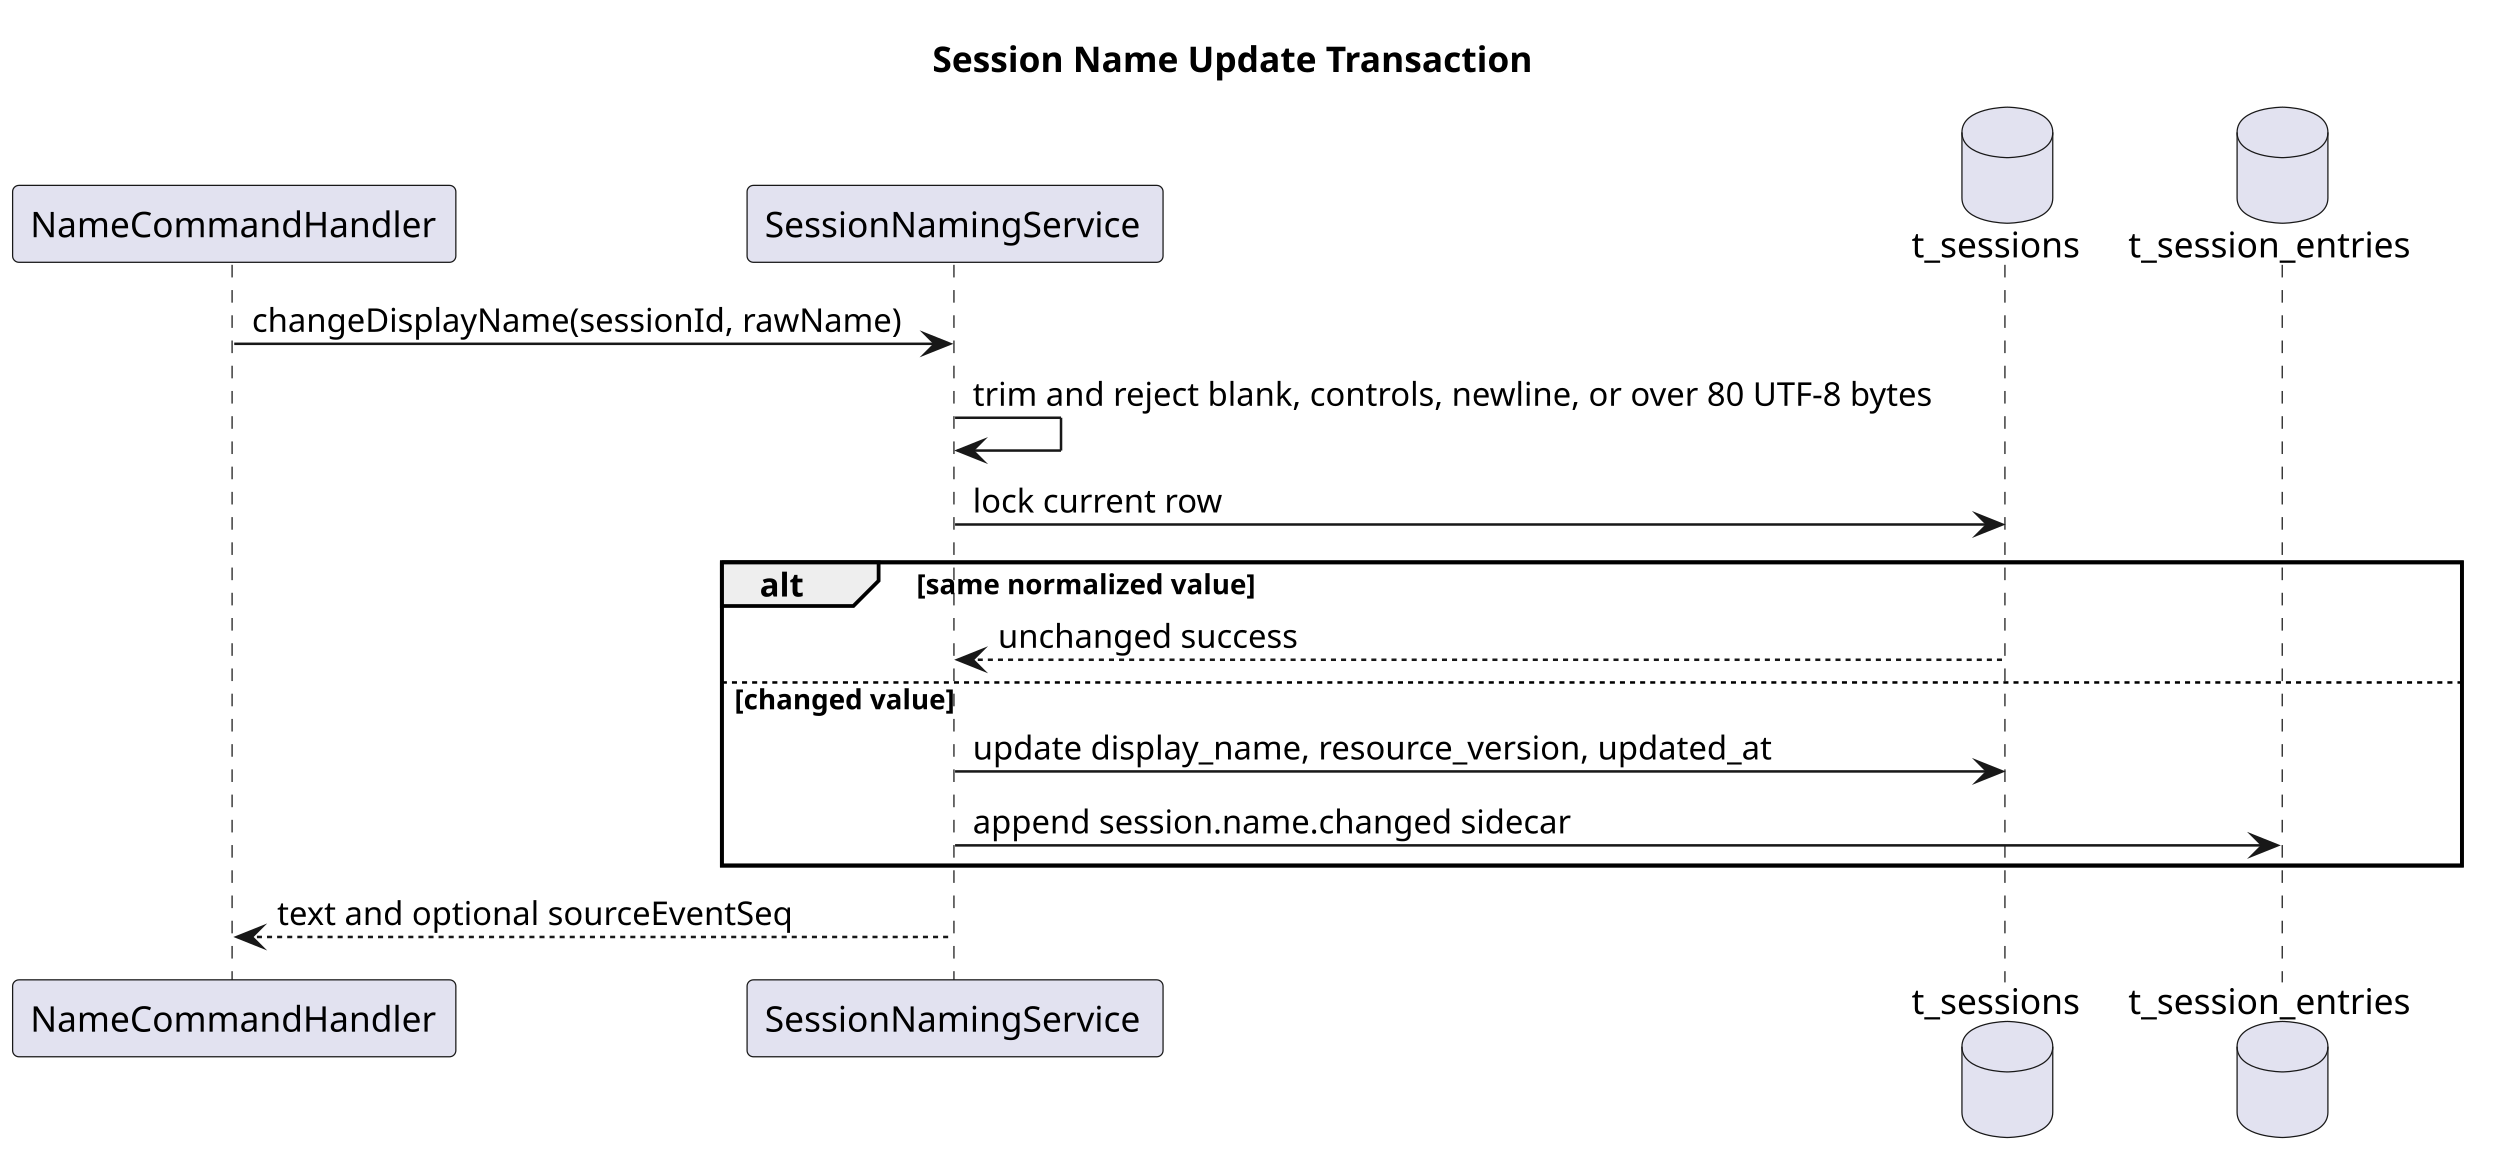
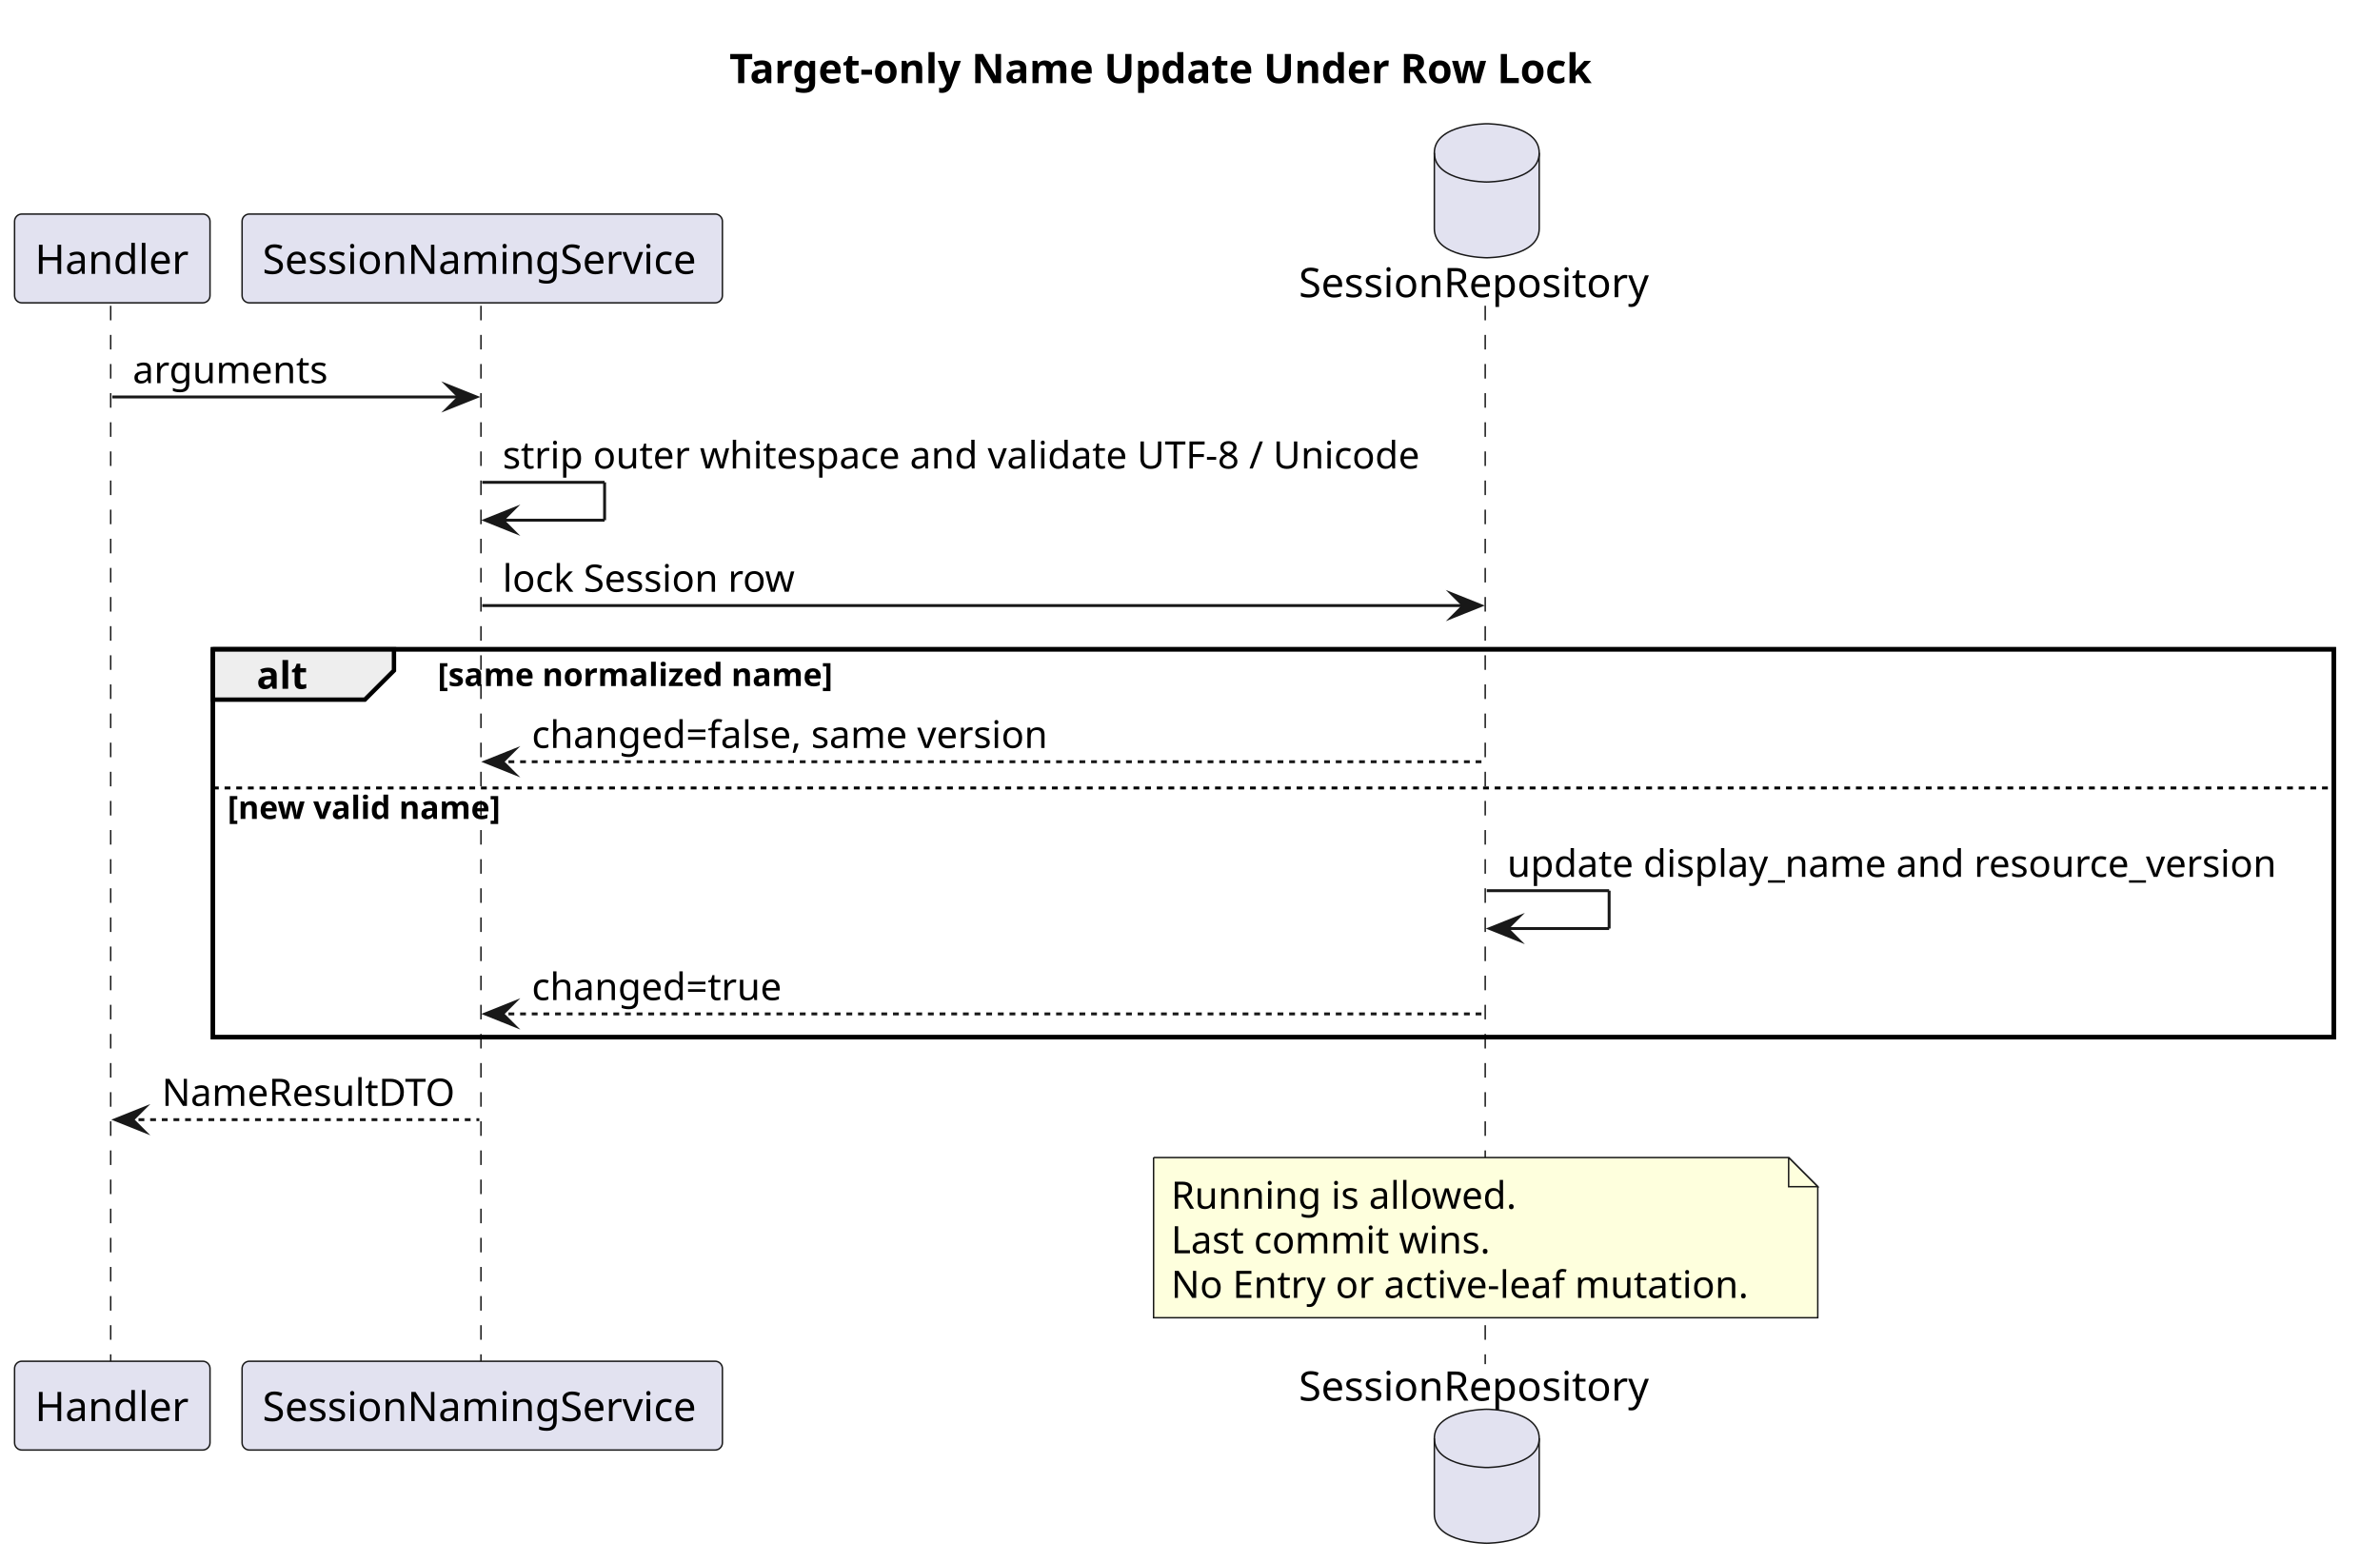
- <svg xmlns="http://www.w3.org/2000/svg" contentStyleType="text/css" data-diagram-type="SEQUENCE" height="457px" preserveAspectRatio="none" style="width:991px;height:457px;background:#FFFFFF;" version="1.1" viewBox="0 0 991 457" width="991px" zoomAndPan="magnify">
+ <svg xmlns="http://www.w3.org/2000/svg" contentStyleType="text/css" data-diagram-type="SEQUENCE" height="536px" preserveAspectRatio="none" style="width:817px;height:536px;background:#FFFFFF;" version="1.1" viewBox="0 0 817 536" width="817px" zoomAndPan="magnify">
  <defs />
  <g>
-     <g class="title" data-source-line="127">
-       <text fill="#000000" font-family="sans-serif" font-size="14" font-weight="700" lengthAdjust="spacing" textLength="245.711" x="369.59" y="28.535">Session Name Update Transaction</text>
+     <g class="title" data-source-line="35">
+       <text fill="#000000" font-family="sans-serif" font-size="14" font-weight="700" lengthAdjust="spacing" textLength="309.388" x="250.386" y="28.535">Target-only Name Update Under Row Lock</text>
    </g>
-     <rect fill="none" height="120.197" style="stroke:#000000;stroke-width:1.5;" width="689.749" x="286.143" y="222.908" />
-     <g class="participant-lifeline" data-entity-uid="part1" data-qualified-name="Handler" data-source-line="136" id="part1-lifeline">
+     <rect fill="none" height="133.197" style="stroke:#000000;stroke-width:1.5;" width="728.06" x="73.1" y="222.908" />
+     <g class="participant-lifeline" data-entity-uid="part1" data-qualified-name="Handler" data-source-line="39" id="part1-lifeline">
      <g>
-         <rect fill="#000000" fill-opacity="0" height="284.44" width="8" x="88.849" y="104.977" />
-         <line style="stroke:#181818;stroke-width:0.5;stroke-dasharray:5,5;" x1="92" x2="92" y1="104.977" y2="389.416" />
+         <rect fill="#000000" fill-opacity="0" height="363.371" width="8" x="34.547" y="104.977" />
+         <line style="stroke:#181818;stroke-width:0.5;stroke-dasharray:5,5;" x1="38" x2="38" y1="104.977" y2="468.348" />
      </g>
    </g>
-     <g class="participant-lifeline" data-entity-uid="part2" data-qualified-name="Naming" data-source-line="137" id="part2-lifeline">
+     <g class="participant-lifeline" data-entity-uid="part2" data-qualified-name="Service" data-source-line="40" id="part2-lifeline">
      <g>
-         <rect fill="#000000" fill-opacity="0" height="284.44" width="8" x="374.588" y="104.977" />
-         <line style="stroke:#181818;stroke-width:0.5;stroke-dasharray:5,5;" x1="378.143" x2="378.143" y1="104.977" y2="389.416" />
+         <rect fill="#000000" fill-opacity="0" height="363.371" width="8" x="161.544" y="104.977" />
+         <line style="stroke:#181818;stroke-width:0.5;stroke-dasharray:5,5;" x1="165.1" x2="165.1" y1="104.977" y2="468.348" />
      </g>
    </g>
-     <g class="participant-lifeline" data-entity-uid="part3" data-qualified-name="Sessions" data-source-line="138" id="part3-lifeline">
+     <g class="participant-lifeline" data-entity-uid="part3" data-qualified-name="Repo" data-source-line="41" id="part3-lifeline">
      <g>
-         <rect fill="#000000" fill-opacity="0" height="284.44" width="8" x="791.715" y="104.977" />
-         <line style="stroke:#181818;stroke-width:0.5;stroke-dasharray:5,5;" x1="794.756" x2="794.756" y1="104.977" y2="389.416" />
+         <rect fill="#000000" fill-opacity="0" height="363.371" width="8" x="506.378" y="104.977" />
+         <line style="stroke:#181818;stroke-width:0.5;stroke-dasharray:5,5;" x1="509.841" x2="509.841" y1="104.977" y2="468.348" />
      </g>
    </g>
-     <g class="participant-lifeline" data-entity-uid="part4" data-qualified-name="Entries" data-source-line="139" id="part4-lifeline">
-       <g>
-         <rect fill="#000000" fill-opacity="0" height="284.44" width="8" x="900.783" y="104.977" />
-         <line style="stroke:#181818;stroke-width:0.5;stroke-dasharray:5,5;" x1="904.674" x2="904.674" y1="104.977" y2="389.416" />
-       </g>
+     <g class="participant participant-head" data-entity-uid="part1" data-qualified-name="Handler" data-source-line="39" id="part1-head">
+       <rect fill="#E2E2F0" height="30.488" rx="2.5" ry="2.5" style="stroke:#181818;stroke-width:0.5;" width="67.095" x="5" y="73.488" />
+       <text fill="#000000" font-family="sans-serif" font-size="14" lengthAdjust="spacing" textLength="53.095" x="12" y="94.023">Handler</text>
    </g>
-     <g class="participant participant-head" data-entity-uid="part1" data-qualified-name="Handler" data-source-line="136" id="part1-head">
-       <rect fill="#E2E2F0" height="30.488" rx="2.5" ry="2.5" style="stroke:#181818;stroke-width:0.5;" width="175.697" x="5" y="73.488" />
-       <text fill="#000000" font-family="sans-serif" font-size="14" lengthAdjust="spacing" textLength="161.697" x="12" y="94.023">NameCommandHandler</text>
+     <g class="participant participant-tail" data-entity-uid="part1" data-qualified-name="Handler" data-source-line="39" id="part1-tail">
+       <rect fill="#E2E2F0" height="30.488" rx="2.5" ry="2.5" style="stroke:#181818;stroke-width:0.5;" width="67.095" x="5" y="467.348" />
+       <text fill="#000000" font-family="sans-serif" font-size="14" lengthAdjust="spacing" textLength="53.095" x="12" y="487.883">Handler</text>
    </g>
-     <g class="participant participant-tail" data-entity-uid="part1" data-qualified-name="Handler" data-source-line="136" id="part1-tail">
-       <rect fill="#E2E2F0" height="30.488" rx="2.5" ry="2.5" style="stroke:#181818;stroke-width:0.5;" width="175.697" x="5" y="388.416" />
-       <text fill="#000000" font-family="sans-serif" font-size="14" lengthAdjust="spacing" textLength="161.697" x="12" y="408.951">NameCommandHandler</text>
+     <g class="participant participant-head" data-entity-uid="part2" data-qualified-name="Service" data-source-line="40" id="part2-head">
+       <rect fill="#E2E2F0" height="30.488" rx="2.5" ry="2.5" style="stroke:#181818;stroke-width:0.5;" width="164.89" x="83.1" y="73.488" />
+       <text fill="#000000" font-family="sans-serif" font-size="14" lengthAdjust="spacing" textLength="150.89" x="90.1" y="94.023">SessionNamingService</text>
    </g>
-     <g class="participant participant-head" data-entity-uid="part2" data-qualified-name="Naming" data-source-line="137" id="part2-head">
-       <rect fill="#E2E2F0" height="30.488" rx="2.5" ry="2.5" style="stroke:#181818;stroke-width:0.5;" width="164.89" x="296.143" y="73.488" />
-       <text fill="#000000" font-family="sans-serif" font-size="14" lengthAdjust="spacing" textLength="150.89" x="303.143" y="94.023">SessionNamingService</text>
+     <g class="participant participant-tail" data-entity-uid="part2" data-qualified-name="Service" data-source-line="40" id="part2-tail">
+       <rect fill="#E2E2F0" height="30.488" rx="2.5" ry="2.5" style="stroke:#181818;stroke-width:0.5;" width="164.89" x="83.1" y="467.348" />
+       <text fill="#000000" font-family="sans-serif" font-size="14" lengthAdjust="spacing" textLength="150.89" x="90.1" y="487.883">SessionNamingService</text>
    </g>
-     <g class="participant participant-tail" data-entity-uid="part2" data-qualified-name="Naming" data-source-line="137" id="part2-tail">
-       <rect fill="#E2E2F0" height="30.488" rx="2.5" ry="2.5" style="stroke:#181818;stroke-width:0.5;" width="164.89" x="296.143" y="388.416" />
-       <text fill="#000000" font-family="sans-serif" font-size="14" lengthAdjust="spacing" textLength="150.89" x="303.143" y="408.951">SessionNamingService</text>
+     <g class="participant participant-head" data-entity-uid="part3" data-qualified-name="Repo" data-source-line="41" id="part3-head">
+       <text fill="#000000" font-family="sans-serif" font-size="14" lengthAdjust="spacing" textLength="123.074" x="445.841" y="102.023">SessionRepository</text>
+       <path d="M492.378,52.488 C492.378,42.488 510.378,42.488 510.378,42.488 C510.378,42.488 528.378,42.488 528.378,52.488 L528.378,78.488 C528.378,88.488 510.378,88.488 510.378,88.488 C510.378,88.488 492.378,88.488 492.378,78.488 L492.378,52.488" fill="#E2E2F0" style="stroke:#181818;stroke-width:0.5;" />
+       <path d="M492.378,52.488 C492.378,62.488 510.378,62.488 510.378,62.488 C510.378,62.488 528.378,62.488 528.378,52.488" fill="none" style="stroke:#181818;stroke-width:0.5;" />
    </g>
-     <g class="participant participant-head" data-entity-uid="part3" data-qualified-name="Sessions" data-source-line="138" id="part3-head">
-       <text fill="#000000" font-family="sans-serif" font-size="14" lengthAdjust="spacing" textLength="69.918" x="757.756" y="102.023">t_sessions</text>
-       <path d="M777.715,52.488 C777.715,42.488 795.715,42.488 795.715,42.488 C795.715,42.488 813.715,42.488 813.715,52.488 L813.715,78.488 C813.715,88.488 795.715,88.488 795.715,88.488 C795.715,88.488 777.715,88.488 777.715,78.488 L777.715,52.488" fill="#E2E2F0" style="stroke:#181818;stroke-width:0.5;" />
-       <path d="M777.715,52.488 C777.715,62.488 795.715,62.488 795.715,62.488 C795.715,62.488 813.715,62.488 813.715,52.488" fill="none" style="stroke:#181818;stroke-width:0.5;" />
+     <g class="participant participant-tail" data-entity-uid="part3" data-qualified-name="Repo" data-source-line="41" id="part3-tail">
+       <text fill="#000000" font-family="sans-serif" font-size="14" lengthAdjust="spacing" textLength="123.074" x="445.841" y="480.883">SessionRepository</text>
+       <path d="M492.378,493.836 C492.378,483.836 510.378,483.836 510.378,483.836 C510.378,483.836 528.378,483.836 528.378,493.836 L528.378,519.836 C528.378,529.836 510.378,529.836 510.378,529.836 C510.378,529.836 492.378,529.836 492.378,519.836 L492.378,493.836" fill="#E2E2F0" style="stroke:#181818;stroke-width:0.5;" />
+       <path d="M492.378,493.836 C492.378,503.836 510.378,503.836 510.378,503.836 C510.378,503.836 528.378,503.836 528.378,493.836" fill="none" style="stroke:#181818;stroke-width:0.5;" />
    </g>
-     <g class="participant participant-tail" data-entity-uid="part3" data-qualified-name="Sessions" data-source-line="138" id="part3-tail">
-       <text fill="#000000" font-family="sans-serif" font-size="14" lengthAdjust="spacing" textLength="69.918" x="757.756" y="401.951">t_sessions</text>
-       <path d="M777.715,414.904 C777.715,404.904 795.715,404.904 795.715,404.904 C795.715,404.904 813.715,404.904 813.715,414.904 L813.715,440.904 C813.715,450.904 795.715,450.904 795.715,450.904 C795.715,450.904 777.715,450.904 777.715,440.904 L777.715,414.904" fill="#E2E2F0" style="stroke:#181818;stroke-width:0.5;" />
-       <path d="M777.715,414.904 C777.715,424.904 795.715,424.904 795.715,424.904 C795.715,424.904 813.715,424.904 813.715,414.904" fill="none" style="stroke:#181818;stroke-width:0.5;" />
+     <g class="message" data-entity-1="part1" data-entity-2="part2" data-source-line="42" id="msg1">
+       <polygon fill="#181818" points="153.544,132.287,163.544,136.287,153.544,140.287,157.544,136.287" style="stroke:#181818;stroke-width:1;stroke-linejoin:miter;stroke-miterlimit:10;" />
+       <line style="stroke:#181818;stroke-width:1;" x1="38.547" x2="159.544" y1="136.287" y2="136.287" />
+       <text fill="#000000" font-family="sans-serif" font-size="13" lengthAdjust="spacing" textLength="67.609" x="45.547" y="131.545">arguments</text>
    </g>
-     <g class="participant participant-head" data-entity-uid="part4" data-qualified-name="Entries" data-source-line="139" id="part4-head">
-       <text fill="#000000" font-family="sans-serif" font-size="14" lengthAdjust="spacing" textLength="116.218" x="843.674" y="102.023">t_session_entries</text>
-       <path d="M886.783,52.488 C886.783,42.488 904.783,42.488 904.783,42.488 C904.783,42.488 922.783,42.488 922.783,52.488 L922.783,78.488 C922.783,88.488 904.783,88.488 904.783,88.488 C904.783,88.488 886.783,88.488 886.783,78.488 L886.783,52.488" fill="#E2E2F0" style="stroke:#181818;stroke-width:0.5;" />
-       <path d="M886.783,52.488 C886.783,62.488 904.783,62.488 904.783,62.488 C904.783,62.488 922.783,62.488 922.783,52.488" fill="none" style="stroke:#181818;stroke-width:0.5;" />
+     <g class="message" data-entity-1="part2" data-entity-2="part2" data-source-line="43" id="msg2">
+       <line style="stroke:#181818;stroke-width:1;" x1="165.544" x2="207.544" y1="165.598" y2="165.598" />
+       <line style="stroke:#181818;stroke-width:1;" x1="207.544" x2="207.544" y1="165.598" y2="178.598" />
+       <line style="stroke:#181818;stroke-width:1;" x1="166.544" x2="207.544" y1="178.598" y2="178.598" />
+       <polygon fill="#181818" points="176.544,174.598,166.544,178.598,176.544,182.598,172.544,178.598" style="stroke:#181818;stroke-width:1;stroke-linejoin:miter;stroke-miterlimit:10;" />
+       <text fill="#000000" font-family="sans-serif" font-size="13" lengthAdjust="spacing" textLength="330.834" x="172.544" y="160.856">strip outer whitespace and validate UTF-8 / Unicode</text>
    </g>
-     <g class="participant participant-tail" data-entity-uid="part4" data-qualified-name="Entries" data-source-line="139" id="part4-tail">
-       <text fill="#000000" font-family="sans-serif" font-size="14" lengthAdjust="spacing" textLength="116.218" x="843.674" y="401.951">t_session_entries</text>
-       <path d="M886.783,414.904 C886.783,404.904 904.783,404.904 904.783,404.904 C904.783,404.904 922.783,404.904 922.783,414.904 L922.783,440.904 C922.783,450.904 904.783,450.904 904.783,450.904 C904.783,450.904 886.783,450.904 886.783,440.904 L886.783,414.904" fill="#E2E2F0" style="stroke:#181818;stroke-width:0.5;" />
-       <path d="M886.783,414.904 C886.783,424.904 904.783,424.904 904.783,424.904 C904.783,424.904 922.783,424.904 922.783,414.904" fill="none" style="stroke:#181818;stroke-width:0.5;" />
+     <g class="message" data-entity-1="part2" data-entity-2="part3" data-source-line="44" id="msg3">
+       <polygon fill="#181818" points="498.378,203.908,508.378,207.908,498.378,211.908,502.378,207.908" style="stroke:#181818;stroke-width:1;stroke-linejoin:miter;stroke-miterlimit:10;" />
+       <line style="stroke:#181818;stroke-width:1;" x1="165.544" x2="504.378" y1="207.908" y2="207.908" />
+       <text fill="#000000" font-family="sans-serif" font-size="13" lengthAdjust="spacing" textLength="104.857" x="172.544" y="203.166">lock Session row</text>
    </g>
-     <g class="message" data-entity-1="part1" data-entity-2="part2" data-source-line="141" id="msg1">
-       <polygon fill="#181818" points="366.588,132.287,376.588,136.287,366.588,140.287,370.588,136.287" style="stroke:#181818;stroke-width:1;stroke-linejoin:miter;stroke-miterlimit:10;" />
-       <line style="stroke:#181818;stroke-width:1;" x1="92.849" x2="372.588" y1="136.287" y2="136.287" />
-       <text fill="#000000" font-family="sans-serif" font-size="13" lengthAdjust="spacing" textLength="261.739" x="99.849" y="131.545">changeDisplayName(sessionId, rawName)</text>
+     <path d="M73.1,222.908 L135.238,222.908 L135.238,230.219 L125.238,240.219 L73.1,240.219 L73.1,222.908" fill="#EEEEEE" style="stroke:#000000;stroke-width:1.5;" />
+     <rect fill="none" height="133.197" style="stroke:#000000;stroke-width:1.5;" width="728.06" x="73.1" y="222.908" />
+     <text fill="#000000" font-family="sans-serif" font-size="13" font-weight="700" lengthAdjust="spacing" textLength="17.139" x="88.1" y="236.477">alt</text>
+     <text fill="#000000" font-family="sans-serif" font-size="11" font-weight="700" lengthAdjust="spacing" textLength="139.777" x="150.238" y="235.543">[same normalized name]</text>
+     <g class="message" data-entity-1="part3" data-entity-2="part2" data-source-line="46" id="msg4">
+       <polygon fill="#181818" points="176.544,257.529,166.544,261.529,176.544,265.529,172.544,261.529" style="stroke:#181818;stroke-width:1;stroke-linejoin:miter;stroke-miterlimit:10;" />
+       <line style="stroke:#181818;stroke-width:1;stroke-dasharray:2,2;" x1="170.544" x2="509.378" y1="261.529" y2="261.529" />
+       <text fill="#000000" font-family="sans-serif" font-size="13" lengthAdjust="spacing" textLength="184.679" x="182.544" y="256.787">changed=false, same version</text>
    </g>
-     <g class="message" data-entity-1="part2" data-entity-2="part2" data-source-line="142" id="msg2">
-       <line style="stroke:#181818;stroke-width:1;" x1="378.588" x2="420.588" y1="165.598" y2="165.598" />
-       <line style="stroke:#181818;stroke-width:1;" x1="420.588" x2="420.588" y1="165.598" y2="178.598" />
-       <line style="stroke:#181818;stroke-width:1;" x1="379.588" x2="420.588" y1="178.598" y2="178.598" />
-       <polygon fill="#181818" points="389.588,174.598,379.588,178.598,389.588,182.598,385.588,178.598" style="stroke:#181818;stroke-width:1;stroke-linejoin:miter;stroke-miterlimit:10;" />
-       <text fill="#000000" font-family="sans-serif" font-size="13" lengthAdjust="spacing" textLength="403.127" x="385.588" y="160.856">trim and reject blank, controls, newline, or over 80 UTF-8 bytes</text>
+     <line style="stroke:#000000;stroke-width:1;stroke-dasharray:2,2;" x1="73.1" x2="801.159" y1="270.529" y2="270.529" />
+     <text fill="#000000" font-family="sans-serif" font-size="11" font-weight="700" lengthAdjust="spacing" textLength="96.803" x="78.1" y="281.164">[new valid name]</text>
+     <g class="message" data-entity-1="part3" data-entity-2="part3" data-source-line="48" id="msg5">
+       <line style="stroke:#181818;stroke-width:1;" x1="510.378" x2="552.378" y1="305.795" y2="305.795" />
+       <line style="stroke:#181818;stroke-width:1;" x1="552.378" x2="552.378" y1="305.795" y2="318.795" />
+       <line style="stroke:#181818;stroke-width:1;" x1="511.378" x2="552.378" y1="318.795" y2="318.795" />
+       <polygon fill="#181818" points="521.378,314.795,511.378,318.795,521.378,322.795,517.378,318.795" style="stroke:#181818;stroke-width:1;stroke-linejoin:miter;stroke-miterlimit:10;" />
+       <text fill="#000000" font-family="sans-serif" font-size="13" lengthAdjust="spacing" textLength="271.781" x="517.378" y="301.053">update display_name and resource_version</text>
    </g>
-     <g class="message" data-entity-1="part2" data-entity-2="part3" data-source-line="143" id="msg3">
-       <polygon fill="#181818" points="783.715,203.908,793.715,207.908,783.715,211.908,787.715,207.908" style="stroke:#181818;stroke-width:1;stroke-linejoin:miter;stroke-miterlimit:10;" />
-       <line style="stroke:#181818;stroke-width:1;" x1="378.588" x2="789.715" y1="207.908" y2="207.908" />
-       <text fill="#000000" font-family="sans-serif" font-size="13" lengthAdjust="spacing" textLength="103.086" x="385.588" y="203.166">lock current row</text>
+     <g class="message" data-entity-1="part3" data-entity-2="part2" data-source-line="49" id="msg6">
+       <polygon fill="#181818" points="176.544,344.106,166.544,348.106,176.544,352.106,172.544,348.106" style="stroke:#181818;stroke-width:1;stroke-linejoin:miter;stroke-miterlimit:10;" />
+       <line style="stroke:#181818;stroke-width:1;stroke-dasharray:2,2;" x1="170.544" x2="509.378" y1="348.106" y2="348.106" />
+       <text fill="#000000" font-family="sans-serif" font-size="13" lengthAdjust="spacing" textLength="89.331" x="182.544" y="343.363">changed=true</text>
    </g>
-     <path d="M286.143,222.908 L348.282,222.908 L348.282,230.219 L338.282,240.219 L286.143,240.219 L286.143,222.908" fill="#EEEEEE" style="stroke:#000000;stroke-width:1.5;" />
-     <rect fill="none" height="120.197" style="stroke:#000000;stroke-width:1.5;" width="689.749" x="286.143" y="222.908" />
-     <text fill="#000000" font-family="sans-serif" font-size="13" font-weight="700" lengthAdjust="spacing" textLength="17.139" x="301.143" y="236.477">alt</text>
-     <text fill="#000000" font-family="sans-serif" font-size="11" font-weight="700" lengthAdjust="spacing" textLength="139.213" x="363.282" y="235.543">[same normalized value]</text>
-     <g class="message" data-entity-1="part3" data-entity-2="part2" data-source-line="145" id="msg4">
-       <polygon fill="#181818" points="389.588,257.529,379.588,261.529,389.588,265.529,385.588,261.529" style="stroke:#181818;stroke-width:1;stroke-linejoin:miter;stroke-miterlimit:10;" />
-       <line style="stroke:#181818;stroke-width:1;stroke-dasharray:2,2;" x1="383.588" x2="794.715" y1="261.529" y2="261.529" />
-       <text fill="#000000" font-family="sans-serif" font-size="13" lengthAdjust="spacing" textLength="122.262" x="395.588" y="256.787">unchanged success</text>
+     <g class="message" data-entity-1="part2" data-entity-2="part1" data-source-line="51" id="msg7">
+       <polygon fill="#181818" points="49.547,380.416,39.547,384.416,49.547,388.416,45.547,384.416" style="stroke:#181818;stroke-width:1;stroke-linejoin:miter;stroke-miterlimit:10;" />
+       <line style="stroke:#181818;stroke-width:1;stroke-dasharray:2,2;" x1="43.547" x2="164.544" y1="384.416" y2="384.416" />
+       <text fill="#000000" font-family="sans-serif" font-size="13" lengthAdjust="spacing" textLength="102.997" x="55.547" y="379.674">NameResultDTO</text>
    </g>
-     <line style="stroke:#000000;stroke-width:1;stroke-dasharray:2,2;" x1="286.143" x2="975.892" y1="270.529" y2="270.529" />
-     <text fill="#000000" font-family="sans-serif" font-size="11" font-weight="700" lengthAdjust="spacing" textLength="89.778" x="291.143" y="281.164">[changed value]</text>
-     <g class="message" data-entity-1="part2" data-entity-2="part3" data-source-line="147" id="msg5">
-       <polygon fill="#181818" points="783.715,301.795,793.715,305.795,783.715,309.795,787.715,305.795" style="stroke:#181818;stroke-width:1;stroke-linejoin:miter;stroke-miterlimit:10;" />
-       <line style="stroke:#181818;stroke-width:1;" x1="378.588" x2="789.715" y1="305.795" y2="305.795" />
-       <text fill="#000000" font-family="sans-serif" font-size="13" lengthAdjust="spacing" textLength="327.019" x="385.588" y="301.053">update display_name, resource_version, updated_at</text>
-     </g>
-     <g class="message" data-entity-1="part2" data-entity-2="part4" data-source-line="148" id="msg6">
-       <polygon fill="#181818" points="892.783,331.106,902.783,335.106,892.783,339.106,896.783,335.106" style="stroke:#181818;stroke-width:1;stroke-linejoin:miter;stroke-miterlimit:10;" />
-       <line style="stroke:#181818;stroke-width:1;" x1="378.588" x2="898.783" y1="335.106" y2="335.106" />
-       <text fill="#000000" font-family="sans-serif" font-size="13" lengthAdjust="spacing" textLength="243.522" x="385.588" y="330.363">append session.name.changed sidecar</text>
-     </g>
-     <g class="message" data-entity-1="part2" data-entity-2="part1" data-source-line="150" id="msg7">
-       <polygon fill="#181818" points="103.849,367.416,93.849,371.416,103.849,375.416,99.849,371.416" style="stroke:#181818;stroke-width:1;stroke-linejoin:miter;stroke-miterlimit:10;" />
-       <line style="stroke:#181818;stroke-width:1;stroke-dasharray:2,2;" x1="97.849" x2="377.588" y1="371.416" y2="371.416" />
-       <text fill="#000000" font-family="sans-serif" font-size="13" lengthAdjust="spacing" textLength="210.761" x="109.849" y="366.674">text and optional sourceEventSeq</text>
-     </g>
+     <path d="M396,397.416 L396,452.416 L624,452.416 L624,407.416 L614,397.416 L396,397.416" fill="#FEFFDD" style="stroke:#181818;stroke-width:0.5;" />
+     <path d="M614,397.416 L614,407.416 L624,407.416 L614,397.416" fill="#FEFFDD" style="stroke:#181818;stroke-width:0.5;" />
+     <text fill="#000000" font-family="sans-serif" font-size="13" lengthAdjust="spacing" textLength="123.202" x="402" y="414.984">Running is allowed.</text>
+     <text fill="#000000" font-family="sans-serif" font-size="13" lengthAdjust="spacing" textLength="113.947" x="402" y="430.295">Last commit wins.</text>
+     <text fill="#000000" font-family="sans-serif" font-size="13" lengthAdjust="spacing" textLength="207.378" x="402" y="445.606">No Entry or active-leaf mutation.</text>
  </g>
</svg>
